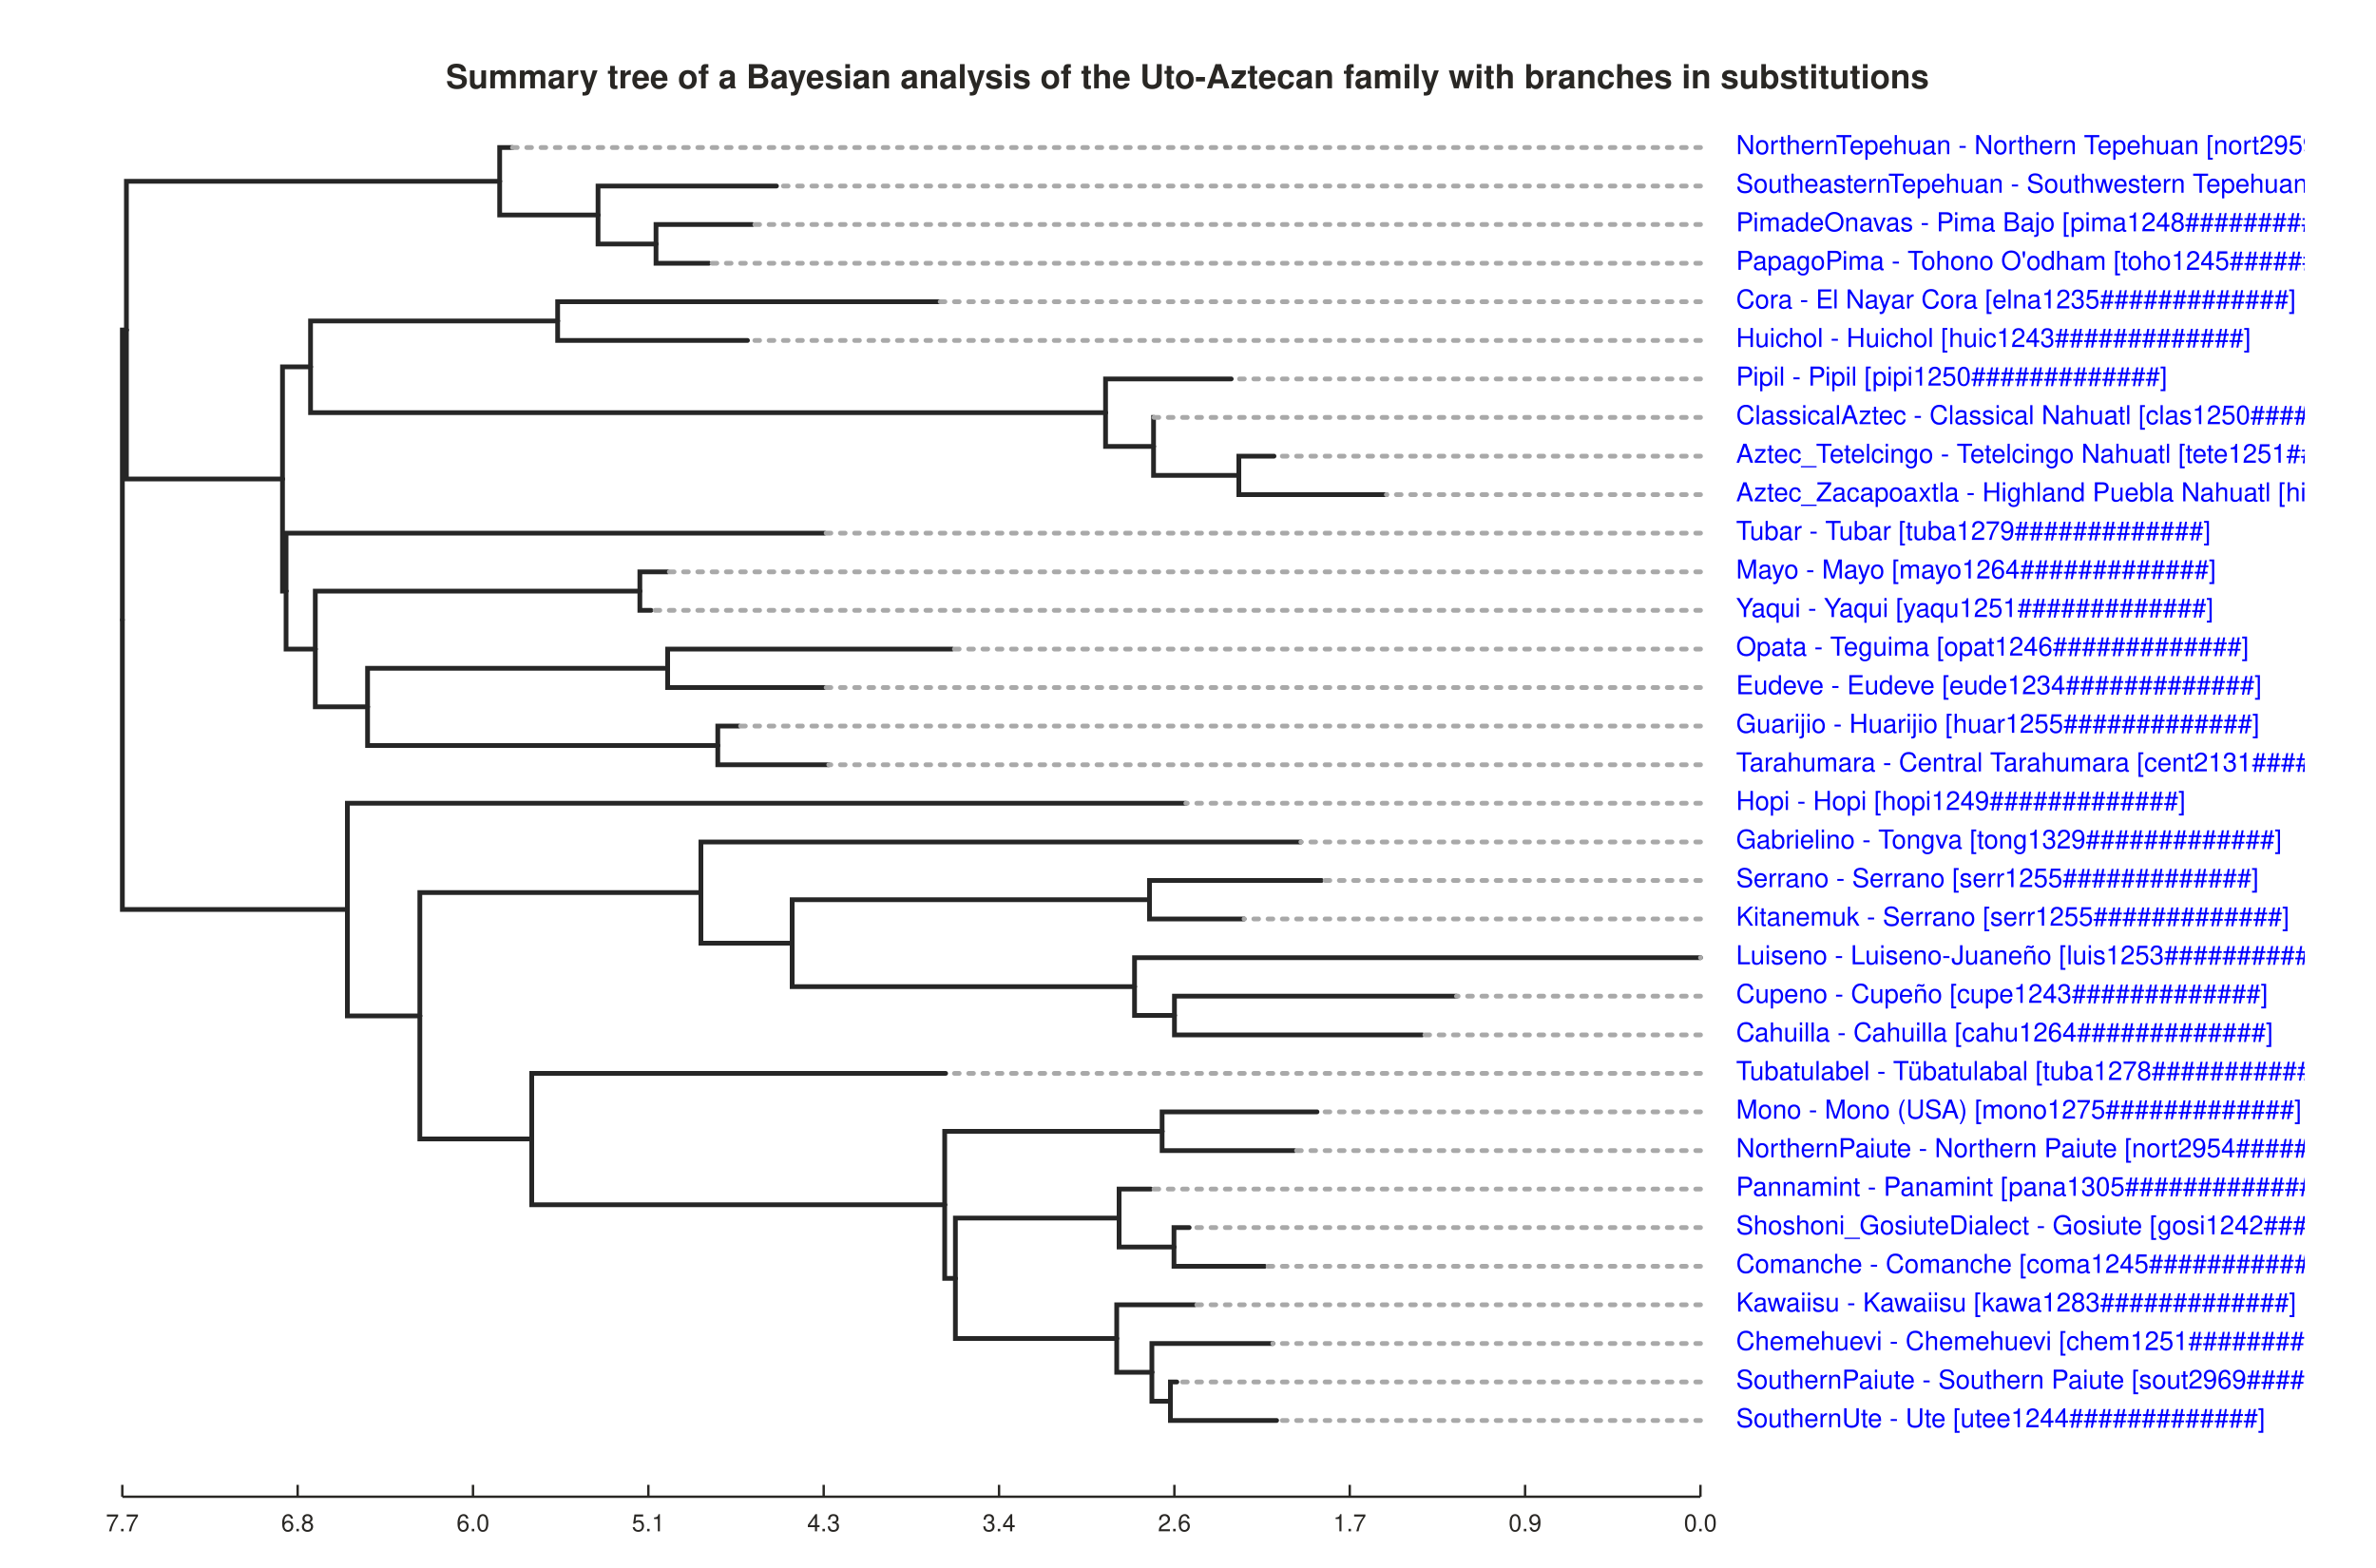
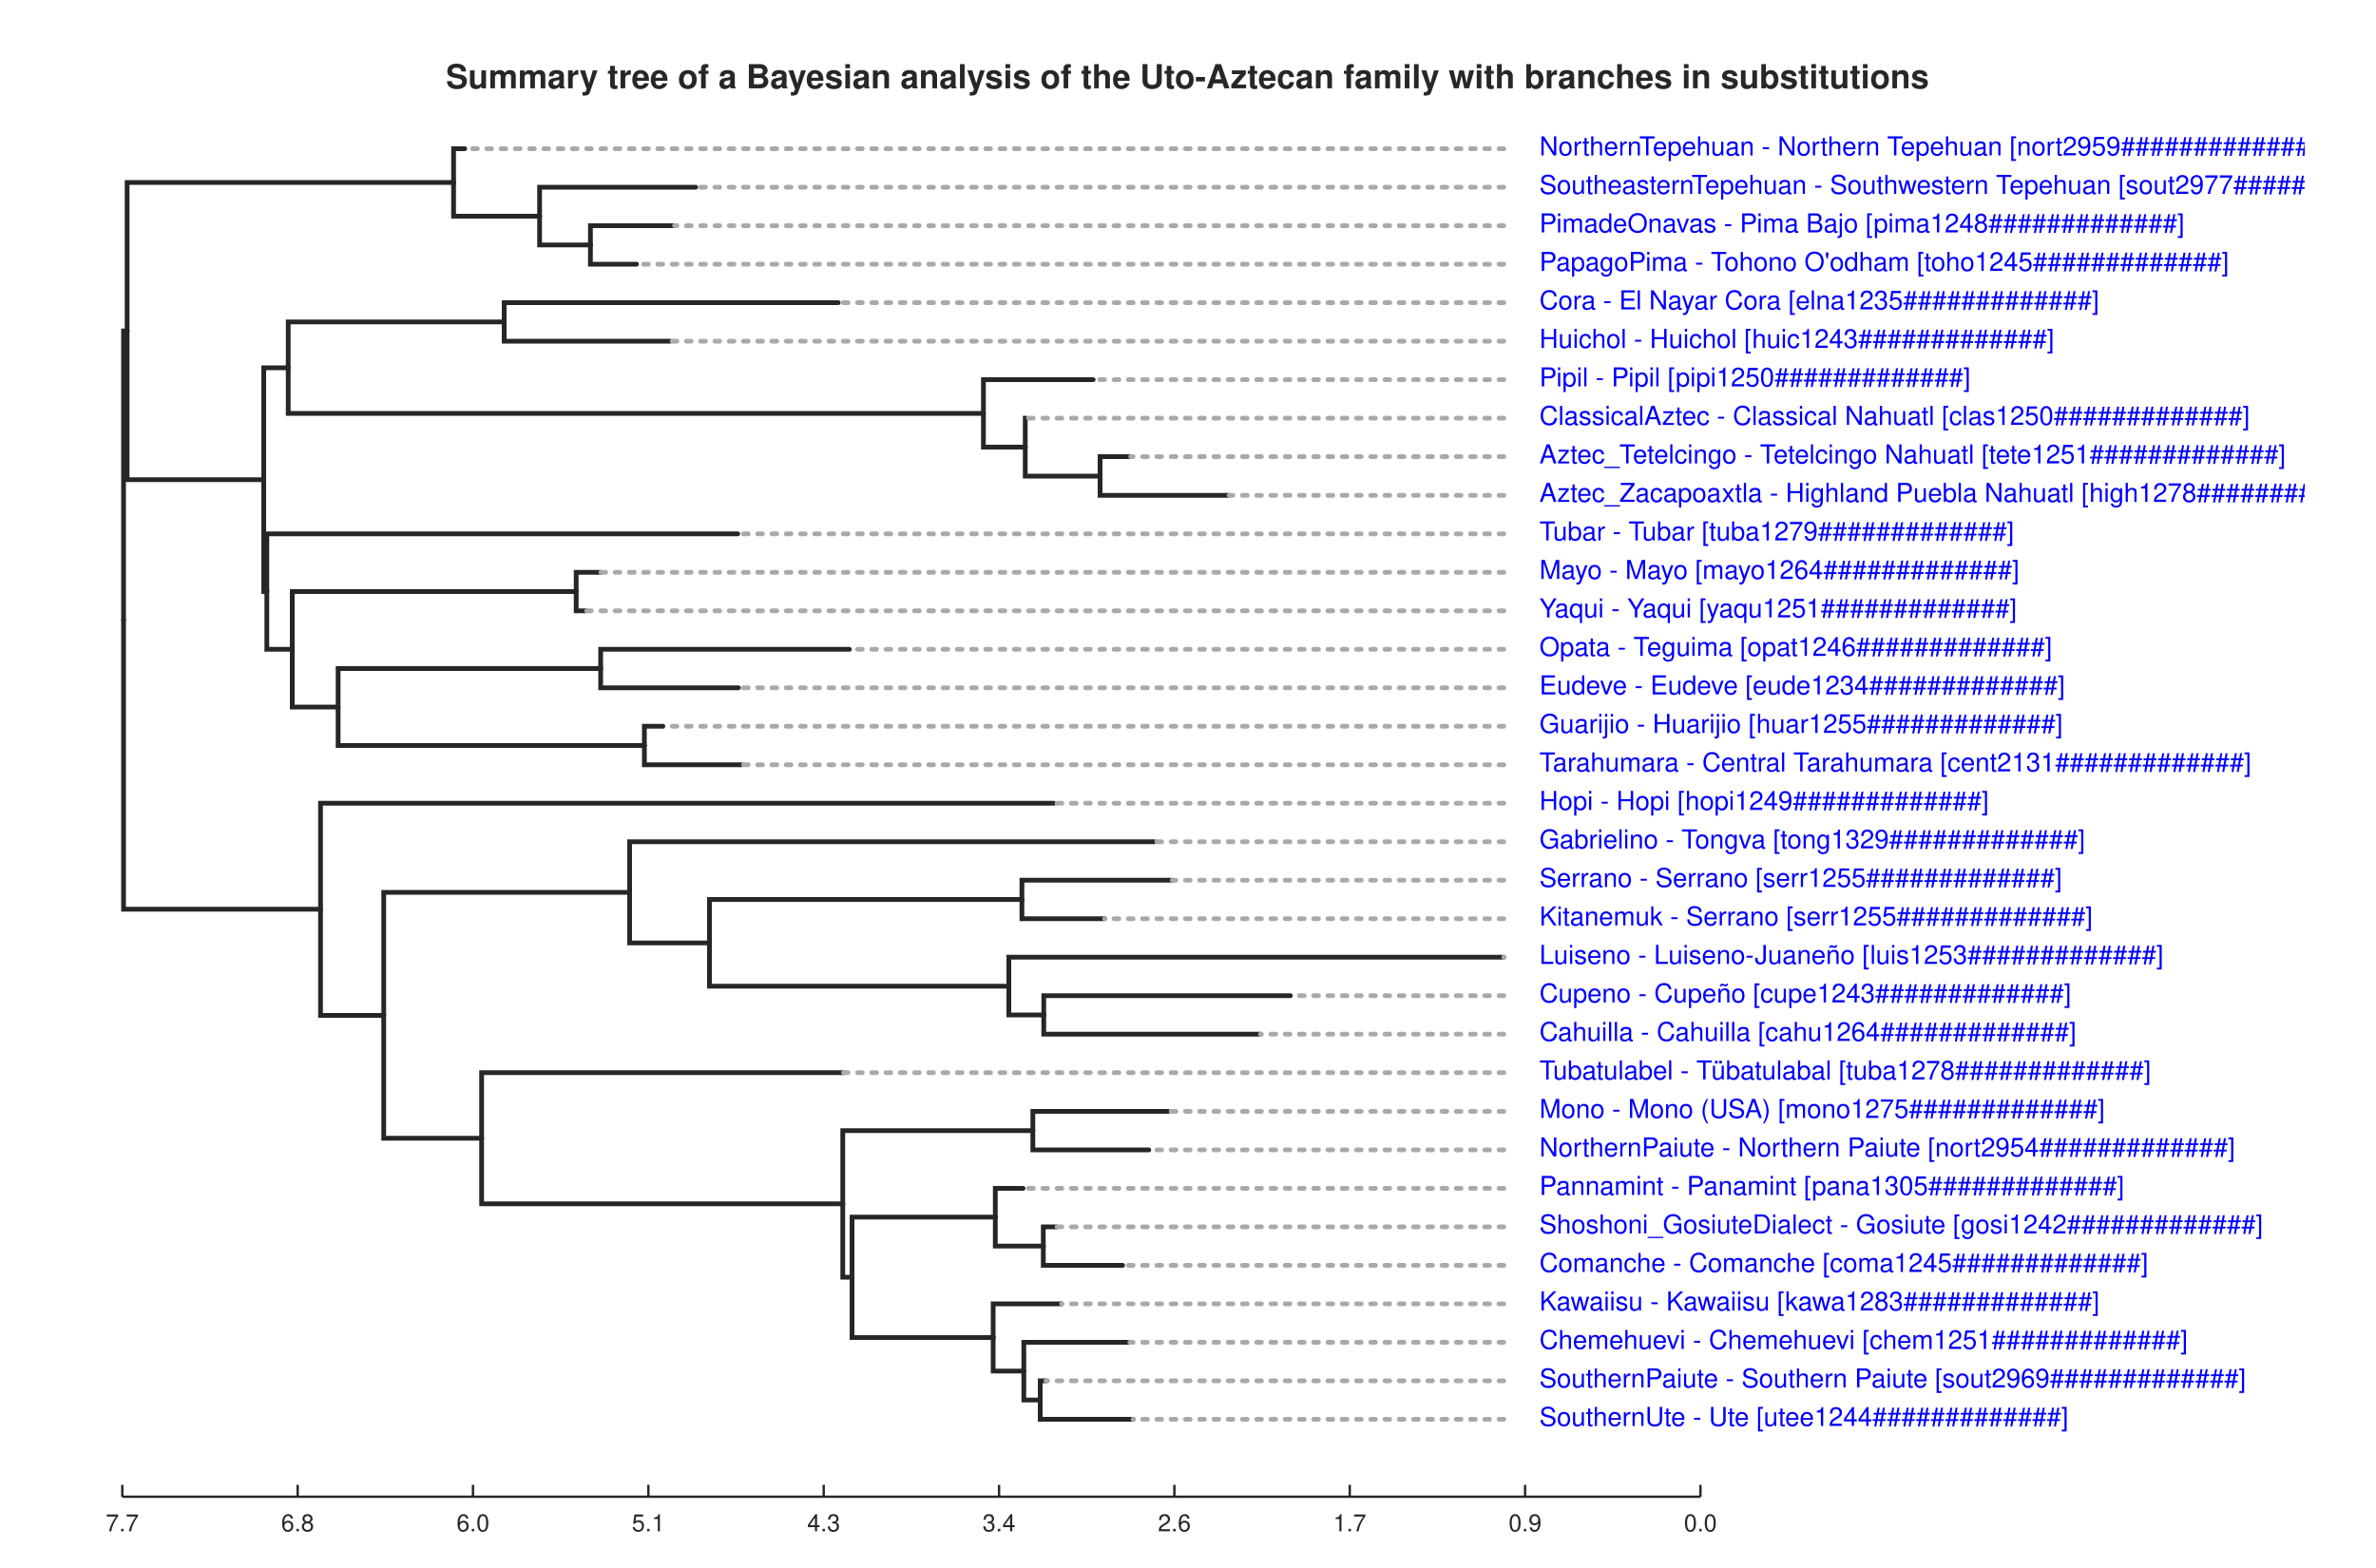
- <svg xmlns="http://www.w3.org/2000/svg" class="toyplot-canvas-Canvas" width="1000.0px" height="660.0px" viewBox="0 0 1000.0 660.0" preserveAspectRatio="xMidYMid meet" style="background-color:transparent;border-color:#292724;border-style:none;border-width:1.0;fill:rgb(16.1%,15.3%,14.1%);fill-opacity:1.0;font-family:Helvetica;font-size:12px;opacity:1.0;stroke:rgb(16.1%,15.3%,14.1%);stroke-opacity:1.0;stroke-width:1.0" id="t09211921bac844f0ae6c6af2b1990d5f">
-   <g class="toyplot-coordinates-Cartesian" id="tc24e860ec18d448fa76fdecc6d11a0d5">
-     <clipPath id="tca3144f774d84f5484fab1b9919c95fa">
+ <svg xmlns="http://www.w3.org/2000/svg" class="toyplot-canvas-Canvas" width="1000.0px" height="660.0px" viewBox="0 0 1000.0 660.0" preserveAspectRatio="xMidYMid meet" style="background-color:transparent;border-color:#292724;border-style:none;border-width:1.0;fill:rgb(16.1%,15.3%,14.1%);fill-opacity:1.0;font-family:Helvetica;font-size:12px;opacity:1.0;stroke:rgb(16.1%,15.3%,14.1%);stroke-opacity:1.0;stroke-width:1.0" id="t5df607e6029d464888806954fc90c5e9">
+   <g class="toyplot-coordinates-Cartesian" id="t07c4026fb33e458d8ec73a875e27043f">
+     <clipPath id="tb786c120b30846298d1c1279e19fc06d">
      <rect x="30.0" y="30.0" width="940.0" height="600.0" />
    </clipPath>
-     <g clip-path="url(#tca3144f774d84f5484fab1b9919c95fa)">
-       <g class="toytree-mark-Toytree" id="t0fb5a460666e42fdad62b3af188629dd">
+     <g clip-path="url(#tb786c120b30846298d1c1279e19fc06d)">
+       <g class="toytree-mark-Toytree" id="t5d1b141f8820439c83a142fb21691ac5">
        <g class="toytree-Edges" style="fill:none;stroke:rgb(14.9%,14.9%,14.9%);stroke-linecap:round;stroke-opacity:1;stroke-width:2">
-           <path d="M 51.5 260.9 L 51.5 138.9 L 53.2 138.9" id="66,65" />
-           <path d="M 51.5 260.9 L 51.5 382.8 L 146.2 382.8" id="66,64" />
-           <path d="M 53.2 138.9 L 53.2 76.3 L 210.3 76.3" id="65,63" />
-           <path d="M 53.2 138.9 L 53.2 201.6 L 118.9 201.6" id="65,62" />
-           <path d="M 146.2 382.8 L 146.2 427.6 L 176.7 427.6" id="64,61" />
-           <path d="M 210.3 76.3 L 210.3 90.5 L 251.7 90.5" id="63,60" />
-           <path d="M 118.9 201.6 L 118.9 154.4 L 130.7 154.4" id="62,59" />
-           <path d="M 118.9 201.6 L 118.9 248.8 L 120.4 248.8" id="62,58" />
-           <path d="M 176.7 427.6 L 176.7 375.7 L 295.0 375.7" id="61,57" />
-           <path d="M 176.7 427.6 L 176.7 479.4 L 223.8 479.4" id="61,56" />
-           <path d="M 251.7 90.5 L 251.7 102.7 L 276.1 102.7" id="60,55" />
-           <path d="M 130.7 154.4 L 130.7 135.1 L 234.7 135.1" id="59,54" />
-           <path d="M 130.7 154.4 L 130.7 173.7 L 465.3 173.7" id="59,53" />
-           <path d="M 120.4 248.8 L 120.4 273.2 L 132.7 273.2" id="58,52" />
-           <path d="M 295.0 375.7 L 295.0 397.0 L 333.4 397.0" id="57,51" />
-           <path d="M 223.8 479.4 L 223.8 507.1 L 397.6 507.1" id="56,50" />
-           <path d="M 465.3 173.7 L 465.3 187.9 L 485.5 187.9" id="53,49" />
-           <path d="M 132.7 273.2 L 132.7 248.8 L 269.3 248.8" id="52,48" />
-           <path d="M 132.7 273.2 L 132.7 297.5 L 154.7 297.5" id="52,47" />
-           <path d="M 333.4 397.0 L 333.4 378.7 L 483.8 378.7" id="51,46" />
-           <path d="M 333.4 397.0 L 333.4 415.3 L 477.5 415.3" id="51,45" />
-           <path d="M 397.6 507.1 L 397.6 476.2 L 489.1 476.2" id="50,44" />
-           <path d="M 397.6 507.1 L 397.6 538.1 L 402.1 538.1" id="50,43" />
-           <path d="M 485.5 187.9 L 485.5 200.1 L 521.4 200.1" id="49,42" />
-           <path d="M 154.7 297.5 L 154.7 281.3 L 281.0 281.3" id="47,41" />
-           <path d="M 154.7 297.5 L 154.7 313.8 L 302.1 313.8" id="47,40" />
-           <path d="M 477.5 415.3 L 477.5 427.4 L 494.3 427.4" id="45,39" />
-           <path d="M 402.1 538.1 L 402.1 512.7 L 471.0 512.7" id="43,38" />
-           <path d="M 402.1 538.1 L 402.1 563.4 L 470.0 563.4" id="43,37" />
-           <path d="M 471.0 512.7 L 471.0 524.9 L 494.1 524.9" id="38,36" />
-           <path d="M 470.0 563.4 L 470.0 577.6 L 484.8 577.6" id="37,35" />
-           <path d="M 484.8 577.6 L 484.8 589.8 L 492.6 589.8" id="35,34" />
-           <path d="M 210.3 76.3 L 210.3 62.1 L 215.7 62.1" id="63,33" />
-           <path d="M 251.7 90.5 L 251.7 78.3 L 326.8 78.3" id="60,32" />
-           <path d="M 276.1 102.7 L 276.1 94.5 L 316.7 94.5" id="55,31" />
-           <path d="M 276.1 102.7 L 276.1 110.8 L 298.4 110.8" id="55,30" />
-           <path d="M 234.7 135.1 L 234.7 127.0 L 395.5 127.0" id="54,29" />
-           <path d="M 234.7 135.1 L 234.7 143.3 L 314.6 143.3" id="54,28" />
-           <path d="M 465.3 173.7 L 465.3 159.5 L 518.2 159.5" id="53,27" />
-           <path d="M 485.5 187.9 L 485.5 175.7 L 485.7 175.7" id="49,26" />
-           <path d="M 521.4 200.1 L 521.4 192.0 L 536.2 192.0" id="42,25" />
-           <path d="M 521.4 200.1 L 521.4 208.2 L 583.5 208.2" id="42,24" />
-           <path d="M 120.4 248.8 L 120.4 224.4 L 347.1 224.4" id="58,23" />
-           <path d="M 269.3 248.8 L 269.3 240.7 L 281.0 240.7" id="48,22" />
-           <path d="M 269.3 248.8 L 269.3 256.9 L 274.0 256.9" id="48,21" />
-           <path d="M 281.0 281.3 L 281.0 273.2 L 400.8 273.2" id="41,20" />
-           <path d="M 281.0 281.3 L 281.0 289.4 L 347.4 289.4" id="41,19" />
-           <path d="M 302.1 313.8 L 302.1 305.6 L 311.0 305.6" id="40,18" />
-           <path d="M 302.1 313.8 L 302.1 321.9 L 348.8 321.9" id="40,17" />
-           <path d="M 146.2 382.8 L 146.2 338.1 L 499.1 338.1" id="64,16" />
-           <path d="M 295.0 375.7 L 295.0 354.4 L 547.5 354.4" id="57,15" />
-           <path d="M 483.8 378.7 L 483.8 370.6 L 556.2 370.6" id="46,14" />
-           <path d="M 483.8 378.7 L 483.8 386.8 L 523.6 386.8" id="46,13" />
-           <path d="M 477.5 415.3 L 477.5 403.1 L 715.7 403.1" id="45,12" />
-           <path d="M 494.3 427.4 L 494.3 419.3 L 613.0 419.3" id="39,11" />
-           <path d="M 494.3 427.4 L 494.3 435.6 L 598.6 435.6" id="39,10" />
-           <path d="M 223.8 479.4 L 223.8 451.8 L 398.0 451.8" id="56,9" />
-           <path d="M 489.1 476.2 L 489.1 468.0 L 554.3 468.0" id="44,8" />
-           <path d="M 489.1 476.2 L 489.1 484.3 L 544.8 484.3" id="44,7" />
-           <path d="M 471.0 512.7 L 471.0 500.5 L 484.4 500.5" id="38,6" />
-           <path d="M 494.1 524.9 L 494.1 516.7 L 500.5 516.7" id="36,5" />
-           <path d="M 494.1 524.9 L 494.1 533.0 L 532.3 533.0" id="36,4" />
-           <path d="M 470.0 563.4 L 470.0 549.2 L 502.9 549.2" id="37,3" />
-           <path d="M 484.8 577.6 L 484.8 565.5 L 535.7 565.5" id="35,2" />
-           <path d="M 492.6 589.8 L 492.6 581.7 L 495.3 581.7" id="34,1" />
-           <path d="M 492.6 589.8 L 492.6 597.9 L 537.3 597.9" id="34,0" />
+           <path d="M 52.0 261.0 L 52.0 139.3 L 53.5 139.3" id="66,65" />
+           <path d="M 52.0 261.0 L 52.0 382.7 L 134.9 382.7" id="66,64" />
+           <path d="M 53.5 139.3 L 53.5 76.8 L 190.9 76.8" id="65,63" />
+           <path d="M 53.5 139.3 L 53.5 201.9 L 111.0 201.9" id="65,62" />
+           <path d="M 134.9 382.7 L 134.9 427.4 L 161.5 427.4" id="64,61" />
+           <path d="M 190.9 76.8 L 190.9 91.0 L 227.1 91.0" id="63,60" />
+           <path d="M 111.0 201.9 L 111.0 154.8 L 121.3 154.8" id="62,59" />
+           <path d="M 111.0 201.9 L 111.0 249.0 L 112.3 249.0" id="62,58" />
+           <path d="M 161.5 427.4 L 161.5 375.6 L 265.0 375.6" id="61,57" />
+           <path d="M 161.5 427.4 L 161.5 479.1 L 202.7 479.1" id="61,56" />
+           <path d="M 227.1 91.0 L 227.1 103.1 L 248.5 103.1" id="60,55" />
+           <path d="M 121.3 154.8 L 121.3 135.5 L 212.2 135.5" id="59,54" />
+           <path d="M 121.3 154.8 L 121.3 174.0 L 413.9 174.0" id="59,53" />
+           <path d="M 112.3 249.0 L 112.3 273.3 L 123.0 273.3" id="58,52" />
+           <path d="M 265.0 375.6 L 265.0 396.9 L 298.6 396.9" id="57,51" />
+           <path d="M 202.7 479.1 L 202.7 506.7 L 354.7 506.7" id="56,50" />
+           <path d="M 413.9 174.0 L 413.9 188.2 L 431.5 188.2" id="53,49" />
+           <path d="M 123.0 273.3 L 123.0 249.0 L 242.5 249.0" id="52,48" />
+           <path d="M 123.0 273.3 L 123.0 297.6 L 142.3 297.6" id="52,47" />
+           <path d="M 298.6 396.9 L 298.6 378.6 L 430.1 378.6" id="51,46" />
+           <path d="M 298.6 396.9 L 298.6 415.1 L 424.6 415.1" id="51,45" />
+           <path d="M 354.7 506.7 L 354.7 475.9 L 434.7 475.9" id="50,44" />
+           <path d="M 354.7 506.7 L 354.7 537.6 L 358.6 537.6" id="50,43" />
+           <path d="M 431.5 188.2 L 431.5 200.4 L 463.0 200.4" id="49,42" />
+           <path d="M 142.3 297.6 L 142.3 281.4 L 252.8 281.4" id="47,41" />
+           <path d="M 142.3 297.6 L 142.3 313.8 L 271.2 313.8" id="47,40" />
+           <path d="M 424.6 415.1 L 424.6 427.2 L 439.3 427.2" id="45,39" />
+           <path d="M 358.6 537.6 L 358.6 512.3 L 418.9 512.3" id="43,38" />
+           <path d="M 358.6 537.6 L 358.6 563.0 L 418.0 563.0" id="43,37" />
+           <path d="M 418.9 512.3 L 418.9 524.5 L 439.1 524.5" id="38,36" />
+           <path d="M 418.0 563.0 L 418.0 577.1 L 430.9 577.1" id="37,35" />
+           <path d="M 430.9 577.1 L 430.9 589.3 L 437.8 589.3" id="35,34" />
+           <path d="M 190.9 76.8 L 190.9 62.6 L 195.6 62.6" id="63,33" />
+           <path d="M 227.1 91.0 L 227.1 78.8 L 292.8 78.8" id="60,32" />
+           <path d="M 248.5 103.1 L 248.5 95.0 L 283.9 95.0" id="55,31" />
+           <path d="M 248.5 103.1 L 248.5 111.2 L 267.9 111.2" id="55,30" />
+           <path d="M 212.2 135.5 L 212.2 127.4 L 352.8 127.4" id="54,29" />
+           <path d="M 212.2 135.5 L 212.2 143.6 L 282.1 143.6" id="54,28" />
+           <path d="M 413.9 174.0 L 413.9 159.8 L 460.1 159.8" id="53,27" />
+           <path d="M 431.5 188.2 L 431.5 176.0 L 431.7 176.0" id="49,26" />
+           <path d="M 463.0 200.4 L 463.0 192.2 L 475.9 192.2" id="42,25" />
+           <path d="M 463.0 200.4 L 463.0 208.5 L 517.3 208.5" id="42,24" />
+           <path d="M 112.3 249.0 L 112.3 224.7 L 310.5 224.7" id="58,23" />
+           <path d="M 242.5 249.0 L 242.5 240.9 L 252.8 240.9" id="48,22" />
+           <path d="M 242.5 249.0 L 242.5 257.1 L 246.6 257.1" id="48,21" />
+           <path d="M 252.8 281.4 L 252.8 273.3 L 357.5 273.3" id="41,20" />
+           <path d="M 252.8 281.4 L 252.8 289.5 L 310.8 289.5" id="41,19" />
+           <path d="M 271.2 313.8 L 271.2 305.7 L 279.0 305.7" id="40,18" />
+           <path d="M 271.2 313.8 L 271.2 321.9 L 312.0 321.9" id="40,17" />
+           <path d="M 134.9 382.7 L 134.9 338.1 L 443.5 338.1" id="64,16" />
+           <path d="M 265.0 375.6 L 265.0 354.3 L 485.8 354.3" id="57,15" />
+           <path d="M 430.1 378.6 L 430.1 370.5 L 493.4 370.5" id="46,14" />
+           <path d="M 430.1 378.6 L 430.1 386.7 L 464.9 386.7" id="46,13" />
+           <path d="M 424.6 415.1 L 424.6 402.9 L 632.9 402.9" id="45,12" />
+           <path d="M 439.3 427.2 L 439.3 419.1 L 543.1 419.1" id="39,11" />
+           <path d="M 439.3 427.2 L 439.3 435.3 L 530.5 435.3" id="39,10" />
+           <path d="M 202.7 479.1 L 202.7 451.5 L 355.0 451.5" id="56,9" />
+           <path d="M 434.7 475.9 L 434.7 467.8 L 491.7 467.8" id="44,8" />
+           <path d="M 434.7 475.9 L 434.7 484.0 L 483.5 484.0" id="44,7" />
+           <path d="M 418.9 512.3 L 418.9 500.2 L 430.6 500.2" id="38,6" />
+           <path d="M 439.1 524.5 L 439.1 516.4 L 444.7 516.4" id="36,5" />
+           <path d="M 439.1 524.5 L 439.1 532.6 L 472.5 532.6" id="36,4" />
+           <path d="M 418.0 563.0 L 418.0 548.8 L 446.8 548.8" id="37,3" />
+           <path d="M 430.9 577.1 L 430.9 565.0 L 475.5 565.0" id="35,2" />
+           <path d="M 437.8 589.3 L 437.8 581.2 L 440.2 581.2" id="34,1" />
+           <path d="M 437.8 589.3 L 437.8 597.4 L 476.9 597.4" id="34,0" />
        </g>
        <g class="toytree-AlignEdges" style="stroke:rgb(66.3%,66.3%,66.3%);stroke-dasharray:2, 4;stroke-linecap:round;stroke-opacity:1.0;stroke-width:2">
-           <path d="M 715.7 597.9 L 537.3 597.9" />
-           <path d="M 715.7 581.7 L 495.3 581.7" />
-           <path d="M 715.7 565.5 L 535.7 565.5" />
-           <path d="M 715.7 549.2 L 502.9 549.2" />
-           <path d="M 715.7 533.0 L 532.3 533.0" />
-           <path d="M 715.7 516.7 L 500.5 516.7" />
-           <path d="M 715.7 500.5 L 484.4 500.5" />
-           <path d="M 715.7 484.3 L 544.8 484.3" />
-           <path d="M 715.7 468.0 L 554.3 468.0" />
-           <path d="M 715.7 451.8 L 398.0 451.8" />
-           <path d="M 715.7 435.6 L 598.6 435.6" />
-           <path d="M 715.7 419.3 L 613.0 419.3" />
-           <path d="M 715.7 403.1 L 715.7 403.1" />
-           <path d="M 715.7 386.8 L 523.6 386.8" />
-           <path d="M 715.7 370.6 L 556.2 370.6" />
-           <path d="M 715.7 354.4 L 547.5 354.4" />
-           <path d="M 715.7 338.1 L 499.1 338.1" />
-           <path d="M 715.7 321.9 L 348.8 321.9" />
-           <path d="M 715.7 305.6 L 311.0 305.6" />
-           <path d="M 715.7 289.4 L 347.4 289.4" />
-           <path d="M 715.7 273.2 L 400.8 273.2" />
-           <path d="M 715.7 256.9 L 274.0 256.9" />
-           <path d="M 715.7 240.7 L 281.0 240.7" />
-           <path d="M 715.7 224.4 L 347.1 224.4" />
-           <path d="M 715.7 208.2 L 583.5 208.2" />
-           <path d="M 715.7 192.0 L 536.2 192.0" />
-           <path d="M 715.7 175.7 L 485.7 175.7" />
-           <path d="M 715.7 159.5 L 518.2 159.5" />
-           <path d="M 715.7 143.3 L 314.6 143.3" />
-           <path d="M 715.7 127.0 L 395.5 127.0" />
-           <path d="M 715.7 110.8 L 298.4 110.8" />
-           <path d="M 715.7 94.5 L 316.7 94.5" />
-           <path d="M 715.7 78.3 L 326.8 78.3" />
-           <path d="M 715.7 62.1 L 215.7 62.1" />
+           <path d="M 632.9 597.4 L 476.9 597.4" />
+           <path d="M 632.9 581.2 L 440.2 581.2" />
+           <path d="M 632.9 565.0 L 475.5 565.0" />
+           <path d="M 632.9 548.8 L 446.8 548.8" />
+           <path d="M 632.9 532.6 L 472.5 532.6" />
+           <path d="M 632.9 516.4 L 444.7 516.4" />
+           <path d="M 632.9 500.2 L 430.6 500.2" />
+           <path d="M 632.9 484.0 L 483.5 484.0" />
+           <path d="M 632.9 467.8 L 491.7 467.8" />
+           <path d="M 632.9 451.5 L 355.0 451.5" />
+           <path d="M 632.9 435.3 L 530.5 435.3" />
+           <path d="M 632.9 419.1 L 543.1 419.1" />
+           <path d="M 632.9 402.9 L 632.9 402.9" />
+           <path d="M 632.9 386.7 L 464.9 386.7" />
+           <path d="M 632.9 370.5 L 493.4 370.5" />
+           <path d="M 632.9 354.3 L 485.8 354.3" />
+           <path d="M 632.9 338.1 L 443.5 338.1" />
+           <path d="M 632.9 321.9 L 312.0 321.9" />
+           <path d="M 632.9 305.7 L 279.0 305.7" />
+           <path d="M 632.9 289.5 L 310.8 289.5" />
+           <path d="M 632.9 273.3 L 357.5 273.3" />
+           <path d="M 632.9 257.1 L 246.6 257.1" />
+           <path d="M 632.9 240.9 L 252.8 240.9" />
+           <path d="M 632.9 224.7 L 310.5 224.7" />
+           <path d="M 632.9 208.5 L 517.3 208.5" />
+           <path d="M 632.9 192.2 L 475.9 192.2" />
+           <path d="M 632.9 176.0 L 431.7 176.0" />
+           <path d="M 632.9 159.8 L 460.1 159.8" />
+           <path d="M 632.9 143.6 L 282.1 143.6" />
+           <path d="M 632.9 127.4 L 352.8 127.4" />
+           <path d="M 632.9 111.2 L 267.9 111.2" />
+           <path d="M 632.9 95.0 L 283.9 95.0" />
+           <path d="M 632.9 78.8 L 292.8 78.8" />
+           <path d="M 632.9 62.6 L 195.6 62.6" />
        </g>
        <g class="toytree-TipLabels" style="fill:rgb(14.9%,14.9%,14.9%);fill-opacity:1.0;font-family:helvetica;font-size:11px;font-weight:normal;stroke:none;white-space:pre">
-           <g transform="translate(715.67,597.94)rotate(0)">
+           <g transform="translate(632.89,597.40)rotate(0)">
            <a href="https://glottolog.org/resource/languoid/id/utee1244#############">
              <text x="15.00" y="2.81" style="" fill="#0000ff">SouthernUte - Ute [utee1244#############]</text>
            </a>
          </g>
-           <g transform="translate(715.67,581.70)rotate(0)">
+           <g transform="translate(632.89,581.19)rotate(0)">
            <a href="https://glottolog.org/resource/languoid/id/sout2969#############">
              <text x="15.00" y="2.81" style="" fill="#0000ff">SouthernPaiute - Southern Paiute [sout2969#############]</text>
            </a>
          </g>
-           <g transform="translate(715.67,565.46)rotate(0)">
+           <g transform="translate(632.89,564.99)rotate(0)">
            <a href="https://glottolog.org/resource/languoid/id/chem1251#############">
              <text x="15.00" y="2.81" style="" fill="#0000ff">Chemehuevi - Chemehuevi [chem1251#############]</text>
            </a>
          </g>
-           <g transform="translate(715.67,549.23)rotate(0)">
+           <g transform="translate(632.89,548.78)rotate(0)">
            <a href="https://glottolog.org/resource/languoid/id/kawa1283#############">
              <text x="15.00" y="2.81" style="" fill="#0000ff">Kawaiisu - Kawaiisu [kawa1283#############]</text>
            </a>
          </g>
-           <g transform="translate(715.67,532.99)rotate(0)">
+           <g transform="translate(632.89,532.58)rotate(0)">
            <a href="https://glottolog.org/resource/languoid/id/coma1245#############">
              <text x="15.00" y="2.81" style="" fill="#0000ff">Comanche - Comanche [coma1245#############]</text>
            </a>
          </g>
-           <g transform="translate(715.67,516.75)rotate(0)">
+           <g transform="translate(632.89,516.37)rotate(0)">
            <a href="https://glottolog.org/resource/languoid/id/gosi1242#############">
              <text x="15.00" y="2.81" style="" fill="#0000ff">Shoshoni_GosiuteDialect - Gosiute [gosi1242#############]</text>
            </a>
          </g>
-           <g transform="translate(715.67,500.51)rotate(0)">
+           <g transform="translate(632.89,500.16)rotate(0)">
            <a href="https://glottolog.org/resource/languoid/id/pana1305#############">
              <text x="15.00" y="2.81" style="" fill="#0000ff">Pannamint - Panamint [pana1305#############]</text>
            </a>
          </g>
-           <g transform="translate(715.67,484.27)rotate(0)">
+           <g transform="translate(632.89,483.96)rotate(0)">
            <a href="https://glottolog.org/resource/languoid/id/nort2954#############">
              <text x="15.00" y="2.81" style="" fill="#0000ff">NorthernPaiute - Northern Paiute [nort2954#############]</text>
            </a>
          </g>
-           <g transform="translate(715.67,468.03)rotate(0)">
+           <g transform="translate(632.89,467.75)rotate(0)">
            <a href="https://glottolog.org/resource/languoid/id/mono1275#############">
              <text x="15.00" y="2.81" style="" fill="#0000ff">Mono - Mono (USA) [mono1275#############]</text>
            </a>
          </g>
-           <g transform="translate(715.67,451.79)rotate(0)">
+           <g transform="translate(632.89,451.55)rotate(0)">
            <a href="https://glottolog.org/resource/languoid/id/tuba1278#############">
              <text x="15.00" y="2.81" style="" fill="#0000ff">Tubatulabel - Tübatulabal [tuba1278#############]</text>
            </a>
          </g>
-           <g transform="translate(715.67,435.55)rotate(0)">
+           <g transform="translate(632.89,435.34)rotate(0)">
            <a href="https://glottolog.org/resource/languoid/id/cahu1264#############">
              <text x="15.00" y="2.81" style="" fill="#0000ff">Cahuilla - Cahuilla [cahu1264#############]</text>
            </a>
          </g>
-           <g transform="translate(715.67,419.31)rotate(0)">
+           <g transform="translate(632.89,419.13)rotate(0)">
            <a href="https://glottolog.org/resource/languoid/id/cupe1243#############">
              <text x="15.00" y="2.81" style="" fill="#0000ff">Cupeno - Cupeño [cupe1243#############]</text>
            </a>
          </g>
-           <g transform="translate(715.67,403.08)rotate(0)">
+           <g transform="translate(632.89,402.93)rotate(0)">
            <a href="https://glottolog.org/resource/languoid/id/luis1253#############">
              <text x="15.00" y="2.81" style="" fill="#0000ff">Luiseno - Luiseno-Juaneño [luis1253#############]</text>
            </a>
          </g>
-           <g transform="translate(715.67,386.84)rotate(0)">
+           <g transform="translate(632.89,386.72)rotate(0)">
            <a href="https://glottolog.org/resource/languoid/id/serr1255#############">
              <text x="15.00" y="2.81" style="" fill="#0000ff">Kitanemuk - Serrano [serr1255#############]</text>
            </a>
          </g>
-           <g transform="translate(715.67,370.60)rotate(0)">
+           <g transform="translate(632.89,370.52)rotate(0)">
            <a href="https://glottolog.org/resource/languoid/id/serr1255#############">
              <text x="15.00" y="2.81" style="" fill="#0000ff">Serrano - Serrano [serr1255#############]</text>
            </a>
          </g>
-           <g transform="translate(715.67,354.36)rotate(0)">
+           <g transform="translate(632.89,354.31)rotate(0)">
            <a href="https://glottolog.org/resource/languoid/id/tong1329#############">
              <text x="15.00" y="2.81" style="" fill="#0000ff">Gabrielino - Tongva [tong1329#############]</text>
            </a>
          </g>
-           <g transform="translate(715.67,338.12)rotate(0)">
+           <g transform="translate(632.89,338.10)rotate(0)">
            <a href="https://glottolog.org/resource/languoid/id/hopi1249#############">
              <text x="15.00" y="2.81" style="" fill="#0000ff">Hopi - Hopi [hopi1249#############]</text>
            </a>
          </g>
-           <g transform="translate(715.67,321.88)rotate(0)">
+           <g transform="translate(632.89,321.90)rotate(0)">
            <a href="https://glottolog.org/resource/languoid/id/cent2131#############">
              <text x="15.00" y="2.81" style="" fill="#0000ff">Tarahumara - Central Tarahumara [cent2131#############]</text>
            </a>
          </g>
-           <g transform="translate(715.67,305.64)rotate(0)">
+           <g transform="translate(632.89,305.69)rotate(0)">
            <a href="https://glottolog.org/resource/languoid/id/huar1255#############">
              <text x="15.00" y="2.81" style="" fill="#0000ff">Guarijio - Huarijio [huar1255#############]</text>
            </a>
          </g>
-           <g transform="translate(715.67,289.40)rotate(0)">
+           <g transform="translate(632.89,289.48)rotate(0)">
            <a href="https://glottolog.org/resource/languoid/id/eude1234#############">
              <text x="15.00" y="2.81" style="" fill="#0000ff">Eudeve - Eudeve [eude1234#############]</text>
            </a>
          </g>
-           <g transform="translate(715.67,273.16)rotate(0)">
+           <g transform="translate(632.89,273.28)rotate(0)">
            <a href="https://glottolog.org/resource/languoid/id/opat1246#############">
              <text x="15.00" y="2.81" style="" fill="#0000ff">Opata - Teguima [opat1246#############]</text>
            </a>
          </g>
-           <g transform="translate(715.67,256.92)rotate(0)">
+           <g transform="translate(632.89,257.07)rotate(0)">
            <a href="https://glottolog.org/resource/languoid/id/yaqu1251#############">
              <text x="15.00" y="2.81" style="" fill="#0000ff">Yaqui - Yaqui [yaqu1251#############]</text>
            </a>
          </g>
-           <g transform="translate(715.67,240.69)rotate(0)">
+           <g transform="translate(632.89,240.87)rotate(0)">
            <a href="https://glottolog.org/resource/languoid/id/mayo1264#############">
              <text x="15.00" y="2.81" style="" fill="#0000ff">Mayo - Mayo [mayo1264#############]</text>
            </a>
          </g>
-           <g transform="translate(715.67,224.45)rotate(0)">
+           <g transform="translate(632.89,224.66)rotate(0)">
            <a href="https://glottolog.org/resource/languoid/id/tuba1279#############">
              <text x="15.00" y="2.81" style="" fill="#0000ff">Tubar - Tubar [tuba1279#############]</text>
            </a>
          </g>
-           <g transform="translate(715.67,208.21)rotate(0)">
+           <g transform="translate(632.89,208.45)rotate(0)">
            <a href="https://glottolog.org/resource/languoid/id/high1278#############">
              <text x="15.00" y="2.81" style="" fill="#0000ff">Aztec_Zacapoaxtla - Highland Puebla Nahuatl [high1278#############]</text>
            </a>
          </g>
-           <g transform="translate(715.67,191.97)rotate(0)">
+           <g transform="translate(632.89,192.25)rotate(0)">
            <a href="https://glottolog.org/resource/languoid/id/tete1251#############">
              <text x="15.00" y="2.81" style="" fill="#0000ff">Aztec_Tetelcingo - Tetelcingo Nahuatl [tete1251#############]</text>
            </a>
          </g>
-           <g transform="translate(715.67,175.73)rotate(0)">
+           <g transform="translate(632.89,176.04)rotate(0)">
            <a href="https://glottolog.org/resource/languoid/id/clas1250#############">
              <text x="15.00" y="2.81" style="" fill="#0000ff">ClassicalAztec - Classical Nahuatl [clas1250#############]</text>
            </a>
          </g>
-           <g transform="translate(715.67,159.49)rotate(0)">
+           <g transform="translate(632.89,159.84)rotate(0)">
            <a href="https://glottolog.org/resource/languoid/id/pipi1250#############">
              <text x="15.00" y="2.81" style="" fill="#0000ff">Pipil - Pipil [pipi1250#############]</text>
            </a>
          </g>
-           <g transform="translate(715.67,143.25)rotate(0)">
+           <g transform="translate(632.89,143.63)rotate(0)">
            <a href="https://glottolog.org/resource/languoid/id/huic1243#############">
              <text x="15.00" y="2.81" style="" fill="#0000ff">Huichol - Huichol [huic1243#############]</text>
            </a>
          </g>
-           <g transform="translate(715.67,127.01)rotate(0)">
+           <g transform="translate(632.89,127.42)rotate(0)">
            <a href="https://glottolog.org/resource/languoid/id/elna1235#############">
              <text x="15.00" y="2.81" style="" fill="#0000ff">Cora - El Nayar Cora [elna1235#############]</text>
            </a>
          </g>
-           <g transform="translate(715.67,110.77)rotate(0)">
+           <g transform="translate(632.89,111.22)rotate(0)">
            <a href="https://glottolog.org/resource/languoid/id/toho1245#############">
              <text x="15.00" y="2.81" style="" fill="#0000ff">PapagoPima - Tohono O'odham [toho1245#############]</text>
            </a>
          </g>
-           <g transform="translate(715.67,94.54)rotate(0)">
+           <g transform="translate(632.89,95.01)rotate(0)">
            <a href="https://glottolog.org/resource/languoid/id/pima1248#############">
              <text x="15.00" y="2.81" style="" fill="#0000ff">PimadeOnavas - Pima Bajo [pima1248#############]</text>
            </a>
          </g>
-           <g transform="translate(715.67,78.30)rotate(0)">
+           <g transform="translate(632.89,78.81)rotate(0)">
            <a href="https://glottolog.org/resource/languoid/id/sout2977#############">
              <text x="15.00" y="2.81" style="" fill="#0000ff">SoutheasternTepehuan - Southwestern Tepehuan [sout2977#############]</text>
            </a>
          </g>
-           <g transform="translate(715.67,62.06)rotate(0)">
+           <g transform="translate(632.89,62.60)rotate(0)">
            <a href="https://glottolog.org/resource/languoid/id/nort2959#############">
              <text x="15.00" y="2.81" style="" fill="#0000ff">NorthernTepehuan - Northern Tepehuan [nort2959#############]</text>
            </a>
          </g>
        </g>
      </g>
    </g>
-     <g class="toyplot-coordinates-Axis" id="tf57b974cea5e4eddb944249be0f5166b" transform="translate(50.0,610.0)translate(0,20.0)">
+     <g class="toyplot-coordinates-Axis" id="t947448bb89de4ab7a0caa85a62839f9d" transform="translate(50.0,610.0)translate(0,20.0)">
      <line x1="1.476" y1="0" x2="665.672" y2="0" style="" />
      <g>
        <line x1="665.672" y1="0" x2="665.672" y2="-5" style="" />
        <line x1="591.872" y1="0" x2="591.872" y2="-5" style="" />
        <line x1="518.073" y1="0" x2="518.073" y2="-5" style="" />
        <line x1="444.273" y1="0" x2="444.273" y2="-5" style="" />
        <line x1="370.474" y1="0" x2="370.474" y2="-5" style="" />
        <line x1="296.674" y1="0" x2="296.674" y2="-5" style="" />
        <line x1="222.875" y1="0" x2="222.875" y2="-5" style="" />
        <line x1="149.075" y1="0" x2="149.075" y2="-5" style="" />
        <line x1="75.276" y1="0" x2="75.276" y2="-5" style="" />
        <line x1="1.476" y1="0" x2="1.476" y2="-5" style="" />
      </g>
      <g>
        <g transform="translate(665.6717,6)">
          <text x="-6.95" y="8.555" style="fill:rgb(16.1%,15.3%,14.1%);fill-opacity:1.0;font-family:helvetica;font-size:10.0px;font-weight:normal;stroke:none;vertical-align:baseline;white-space:pre">0.0</text>
        </g>
        <g transform="translate(591.8722,6)">
          <text x="-6.95" y="8.555" style="fill:rgb(16.1%,15.3%,14.1%);fill-opacity:1.0;font-family:helvetica;font-size:10.0px;font-weight:normal;stroke:none;vertical-align:baseline;white-space:pre">0.9</text>
        </g>
        <g transform="translate(518.0727,6)">
          <text x="-6.95" y="8.555" style="fill:rgb(16.1%,15.3%,14.1%);fill-opacity:1.0;font-family:helvetica;font-size:10.0px;font-weight:normal;stroke:none;vertical-align:baseline;white-space:pre">1.7</text>
        </g>
        <g transform="translate(444.2732,6)">
          <text x="-6.95" y="8.555" style="fill:rgb(16.1%,15.3%,14.1%);fill-opacity:1.0;font-family:helvetica;font-size:10.0px;font-weight:normal;stroke:none;vertical-align:baseline;white-space:pre">2.6</text>
        </g>
        <g transform="translate(370.4736,6)">
          <text x="-6.95" y="8.555" style="fill:rgb(16.1%,15.3%,14.1%);fill-opacity:1.0;font-family:helvetica;font-size:10.0px;font-weight:normal;stroke:none;vertical-align:baseline;white-space:pre">3.4</text>
        </g>
        <g transform="translate(296.6741,6)">
          <text x="-6.95" y="8.555" style="fill:rgb(16.1%,15.3%,14.1%);fill-opacity:1.0;font-family:helvetica;font-size:10.0px;font-weight:normal;stroke:none;vertical-align:baseline;white-space:pre">4.3</text>
        </g>
        <g transform="translate(222.8746,6)">
          <text x="-6.95" y="8.555" style="fill:rgb(16.1%,15.3%,14.1%);fill-opacity:1.0;font-family:helvetica;font-size:10.0px;font-weight:normal;stroke:none;vertical-align:baseline;white-space:pre">5.1</text>
        </g>
        <g transform="translate(149.075,6)">
          <text x="-6.95" y="8.555" style="fill:rgb(16.1%,15.3%,14.1%);fill-opacity:1.0;font-family:helvetica;font-size:10.0px;font-weight:normal;stroke:none;vertical-align:baseline;white-space:pre">6.0</text>
        </g>
        <g transform="translate(75.27552,6)">
          <text x="-6.95" y="8.555" style="fill:rgb(16.1%,15.3%,14.1%);fill-opacity:1.0;font-family:helvetica;font-size:10.0px;font-weight:normal;stroke:none;vertical-align:baseline;white-space:pre">6.8</text>
        </g>
        <g transform="translate(1.475991,6)">
          <text x="-6.95" y="8.555" style="fill:rgb(16.1%,15.3%,14.1%);fill-opacity:1.0;font-family:helvetica;font-size:10.0px;font-weight:normal;stroke:none;vertical-align:baseline;white-space:pre">7.7</text>
        </g>
      </g>
      <g class="toyplot-coordinates-Axis-coordinates" style="visibility:hidden" transform="">
        <line x1="0" x2="0" y1="-3.0" y2="4.5" style="stroke:rgb(43.9%,50.2%,56.5%);stroke-opacity:1.0;stroke-width:1.0" />
        <text x="0" y="-6" style="alignment-baseline:alphabetic;fill:rgb(43.9%,50.2%,56.5%);fill-opacity:1.0;font-size:10px;font-weight:normal;stroke:none;text-anchor:middle" />
      </g>
    </g>
    <g transform="translate(500.0,42.0)">
      <text x="-312.361" y="-4.823" style="fill:rgb(16.1%,15.3%,14.1%);fill-opacity:1.0;font-family:helvetica;font-size:14.0px;font-weight:bold;stroke:none;vertical-align:baseline;white-space:pre">Summary tree of a Bayesian analysis of the Uto-Aztecan family with branches in substitutions</text>
    </g>
  </g>
</svg>
